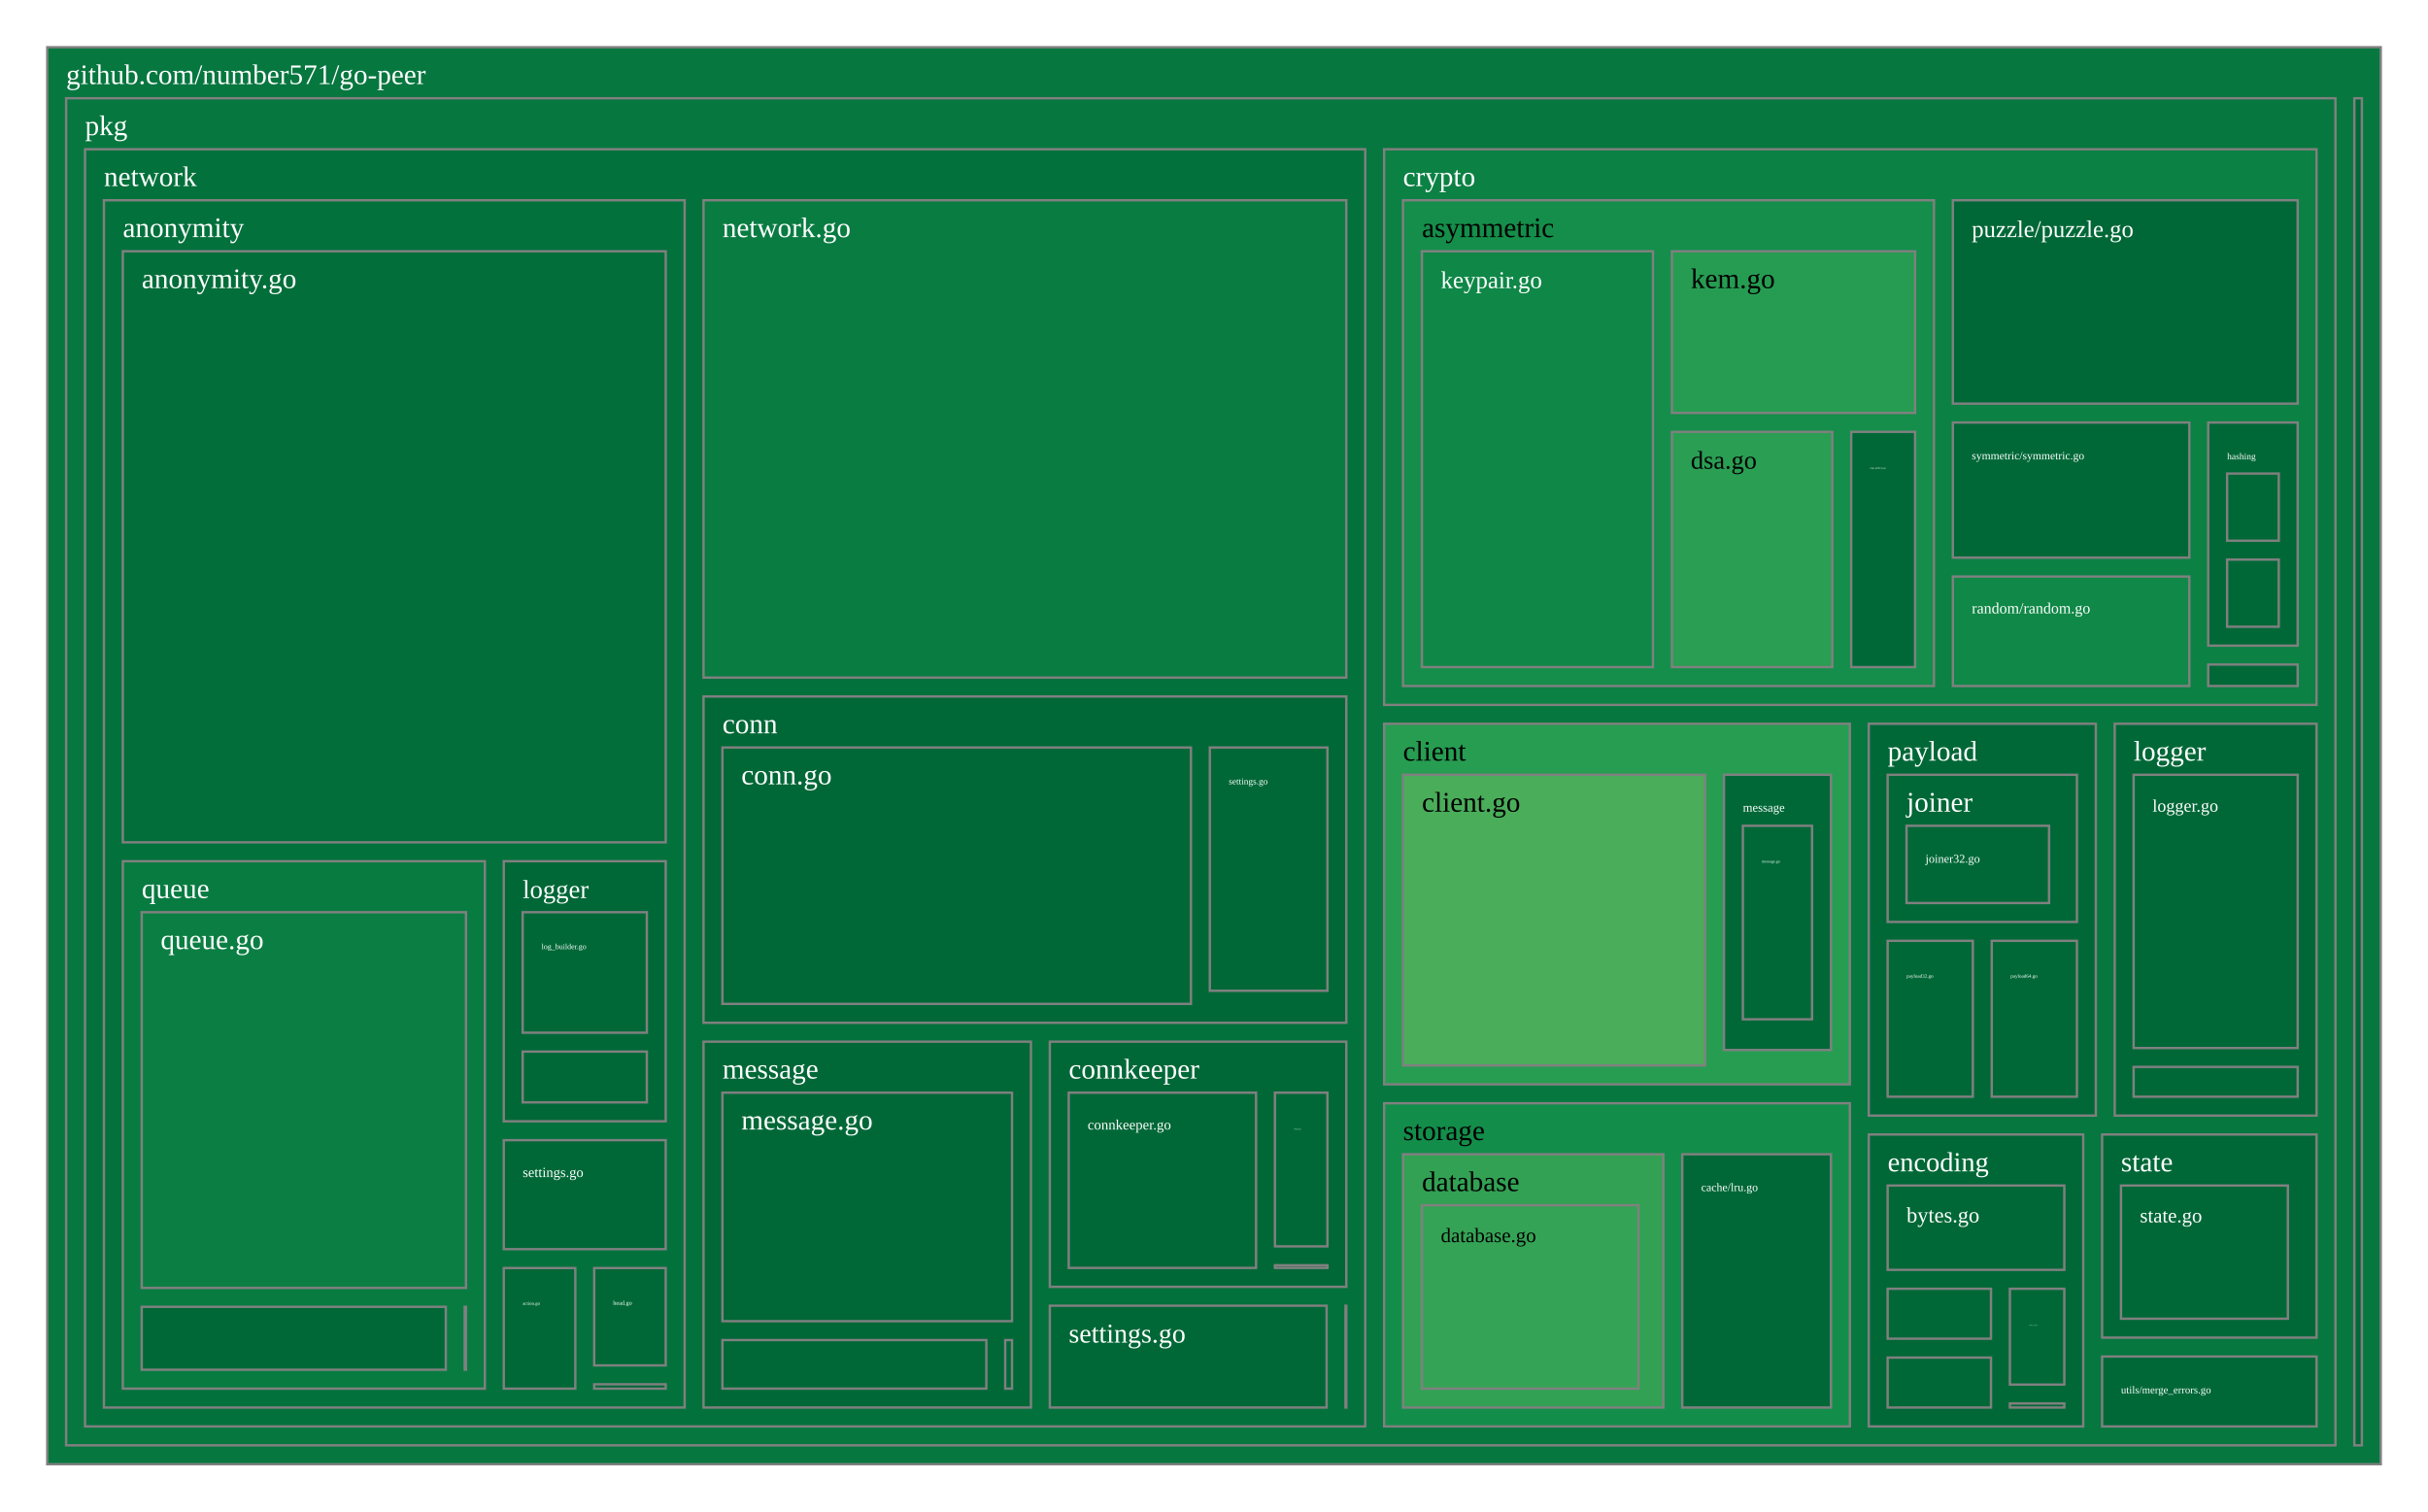
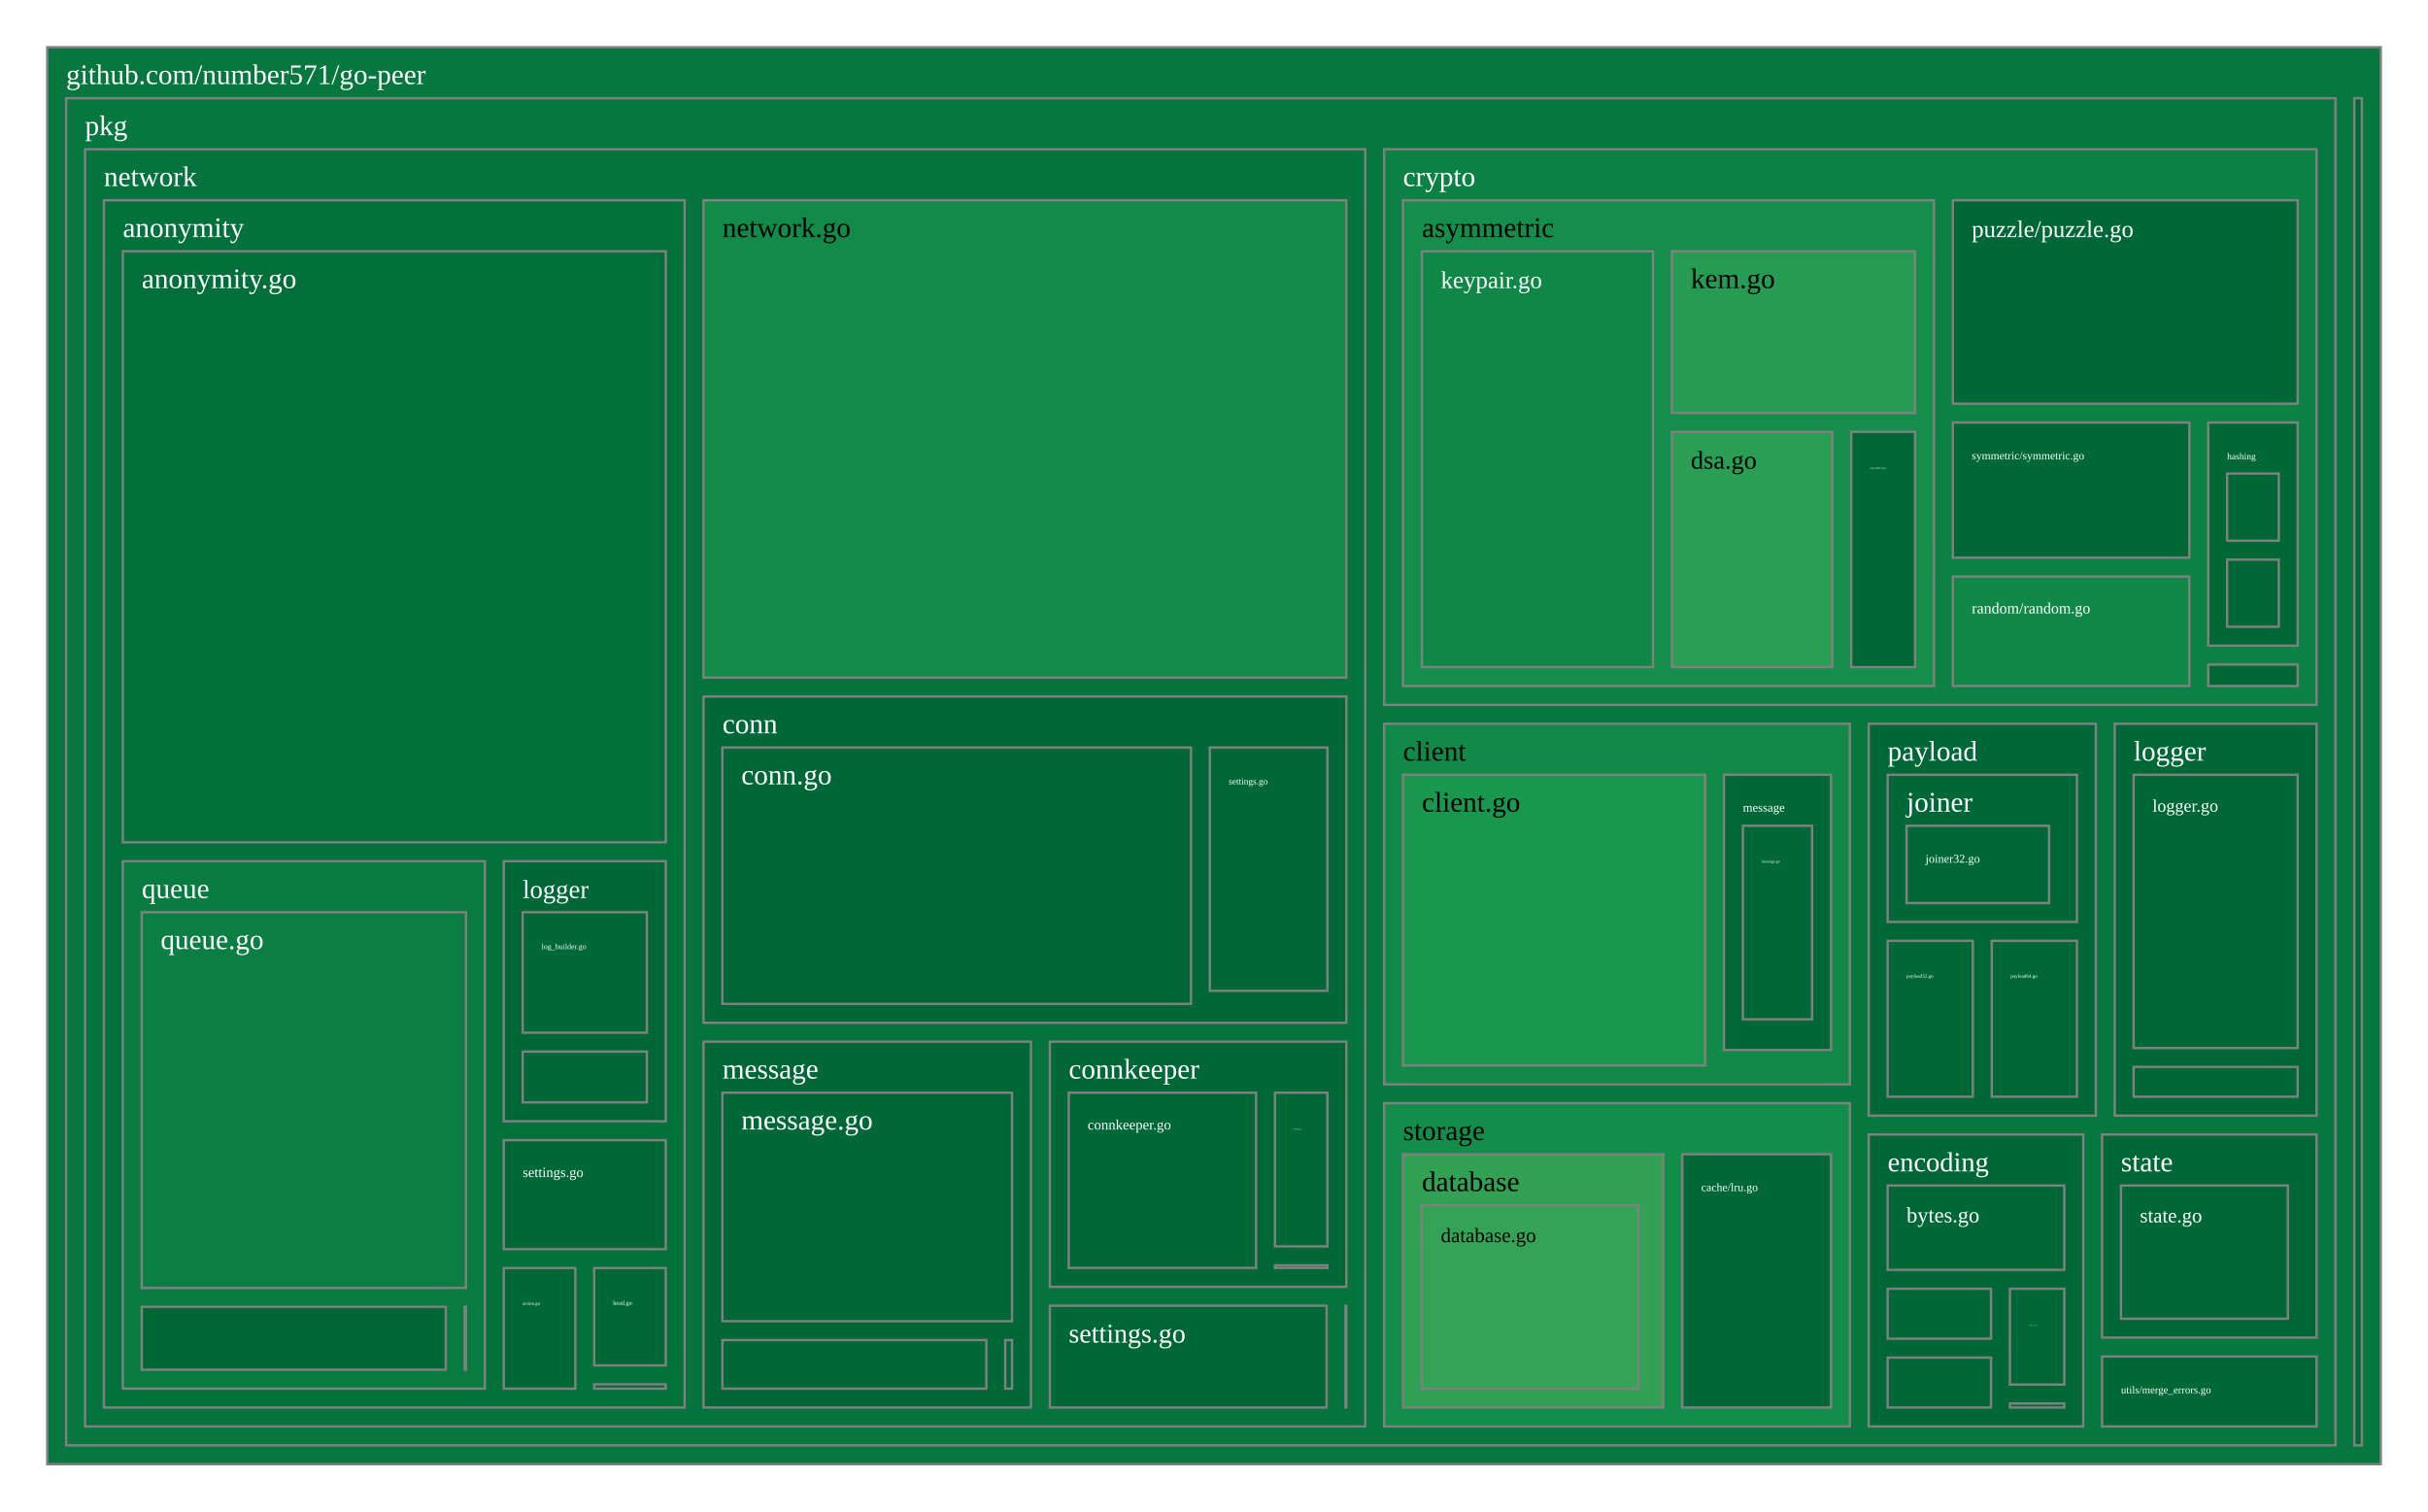
<svg xmlns="http://www.w3.org/2000/svg" viewBox="0 0 1028 640" style="background: white none repeat scroll 0% 0%;">
  <g>
    <rect x="20" y="20" width="988" height="600" style="fill: rgb(6, 119, 63);opacity:1;fill-opacity:1.00;stroke:rgb(128,128,128);stroke-width:1px;stroke-opacity:1.00;" />
    <text data-notex="1" text-anchor="start" transform="translate(28,35.6) scale(1)" style="font-family: Open Sans, verdana, arial, sans-serif !important; font-size: 12px; fill: rgb(255, 255, 255); fill-opacity: 1.00; white-space: pre;" data-math="N">github.com/number571/go-peer</text>
  </g>
  <g>
    <rect x="28" y="41.6" width="960.815" height="570.4" style="fill: rgb(6, 119, 63);opacity:1;fill-opacity:1.00;stroke:rgb(128,128,128);stroke-width:1px;stroke-opacity:1.00;" />
    <text data-notex="1" text-anchor="start" transform="translate(36,57.2) scale(1)" style="font-family: Open Sans, verdana, arial, sans-serif !important; font-size: 12px; fill: rgb(255, 255, 255); fill-opacity: 1.00; white-space: pre;" data-math="N">pkg</text>
  </g>
  <g>
    <rect x="996.815" y="41.6" width="3.185" height="570.4" style="fill: rgb(0, 104, 55);opacity:1;fill-opacity:1.00;stroke:rgb(128,128,128);stroke-width:1px;stroke-opacity:1.00;" />
  </g>
  <g>
-     <rect x="586.026" y="306.471" width="197.194" height="152.686" style="fill: rgb(39, 157, 82);opacity:1;fill-opacity:1.00;stroke:rgb(128,128,128);stroke-width:1px;stroke-opacity:1.00;" />
+     <rect x="586.026" y="306.471" width="197.194" height="152.686" style="fill: rgb(17, 138, 72);opacity:1;fill-opacity:1.00;stroke:rgb(128,128,128);stroke-width:1px;stroke-opacity:1.00;" />
    <text data-notex="1" text-anchor="start" transform="translate(594.0263,322.0706) scale(1)" style="font-family: Open Sans, verdana, arial, sans-serif !important; font-size: 12px; fill: rgb(0, 0, 0); fill-opacity: 1.00; white-space: pre;" data-math="N">client</text>
  </g>
  <g>
    <rect x="586.026" y="63.2" width="394.788" height="235.271" style="fill: rgb(12, 129, 68);opacity:1;fill-opacity:1.00;stroke:rgb(128,128,128);stroke-width:1px;stroke-opacity:1.00;" />
    <text data-notex="1" text-anchor="start" transform="translate(594.0263,78.8) scale(1)" style="font-family: Open Sans, verdana, arial, sans-serif !important; font-size: 12px; fill: rgb(255, 255, 255); fill-opacity: 1.00; white-space: pre;" data-math="N">crypto</text>
  </g>
  <g>
    <rect x="791.22" y="480.387" width="90.797" height="123.613" style="fill: rgb(0, 104, 55);opacity:1;fill-opacity:1.00;stroke:rgb(128,128,128);stroke-width:1px;stroke-opacity:1.00;" />
    <text data-notex="1" text-anchor="start" transform="translate(799.2204,495.9873) scale(0.973922)" style="font-family: Open Sans, verdana, arial, sans-serif !important; font-size: 12px; fill: rgb(255, 255, 255); fill-opacity: 1.00; white-space: pre;" data-math="N">encoding</text>
  </g>
  <g>
    <rect x="895.358" y="306.471" width="85.457" height="165.917" style="fill: rgb(0, 104, 55);opacity:1;fill-opacity:1.00;stroke:rgb(128,128,128);stroke-width:1px;stroke-opacity:1.00;" />
    <text data-notex="1" text-anchor="start" transform="translate(903.358,322.0706) scale(1)" style="font-family: Open Sans, verdana, arial, sans-serif !important; font-size: 12px; fill: rgb(255, 255, 255); fill-opacity: 1.00; white-space: pre;" data-math="N">logger</text>
  </g>
  <g>
-     <rect x="36" y="63.2" width="542.026" height="540.8" style="fill: rgb(3, 113, 59);opacity:1;fill-opacity:1.00;stroke:rgb(128,128,128);stroke-width:1px;stroke-opacity:1.00;" />
+     <rect x="36" y="63.2" width="542.026" height="540.8" style="fill: rgb(4, 115, 61);opacity:1;fill-opacity:1.00;stroke:rgb(128,128,128);stroke-width:1px;stroke-opacity:1.00;" />
    <text data-notex="1" text-anchor="start" transform="translate(44,78.8) scale(1)" style="font-family: Open Sans, verdana, arial, sans-serif !important; font-size: 12px; fill: rgb(255, 255, 255); fill-opacity: 1.00; white-space: pre;" data-math="N">network</text>
  </g>
  <g>
    <rect x="791.22" y="306.471" width="96.138" height="165.917" style="fill: rgb(0, 104, 55);opacity:1;fill-opacity:1.00;stroke:rgb(128,128,128);stroke-width:1px;stroke-opacity:1.00;" />
    <text data-notex="1" text-anchor="start" transform="translate(799.2204,322.0706) scale(1)" style="font-family: Open Sans, verdana, arial, sans-serif !important; font-size: 12px; fill: rgb(255, 255, 255); fill-opacity: 1.00; white-space: pre;" data-math="N">payload</text>
  </g>
  <g>
    <rect x="890.018" y="480.387" width="90.797" height="86.009" style="fill: rgb(0, 104, 55);opacity:1;fill-opacity:1.00;stroke:rgb(128,128,128);stroke-width:1px;stroke-opacity:1.00;" />
    <text data-notex="1" text-anchor="start" transform="translate(898.0176,495.9873) scale(1)" style="font-family: Open Sans, verdana, arial, sans-serif !important; font-size: 12px; fill: rgb(255, 255, 255); fill-opacity: 1.00; white-space: pre;" data-math="N">state</text>
  </g>
  <g>
    <rect x="586.026" y="467.156" width="197.194" height="136.844" style="fill: rgb(19, 141, 74);opacity:1;fill-opacity:1.00;stroke:rgb(128,128,128);stroke-width:1px;stroke-opacity:1.00;" />
    <text data-notex="1" text-anchor="start" transform="translate(594.0263,482.7564) scale(1)" style="font-family: Open Sans, verdana, arial, sans-serif !important; font-size: 12px; fill: rgb(0, 0, 0); fill-opacity: 1.00; white-space: pre;" data-math="N">storage</text>
  </g>
  <g>
    <rect x="890.018" y="574.396" width="90.797" height="29.604" style="fill: rgb(0, 104, 55);opacity:1;fill-opacity:1.00;stroke:rgb(128,128,128);stroke-width:1px;stroke-opacity:1.00;" />
    <text data-notex="1" text-anchor="start" transform="translate(898.0176,589.9964) scale(0.371018)" style="font-family: Open Sans, verdana, arial, sans-serif !important; font-size: 12px; fill: rgb(255, 255, 255); fill-opacity: 1.00; white-space: pre;" data-math="N">utils/merge_errors.go</text>
  </g>
  <g>
-     <rect x="594.026" y="328.071" width="127.9" height="123.086" style="fill: rgb(74, 173, 90);opacity:1;fill-opacity:1.00;stroke:rgb(128,128,128);stroke-width:1px;stroke-opacity:1.00;" />
+     <rect x="594.026" y="328.071" width="127.9" height="123.086" style="fill: rgb(25, 151, 79);opacity:1;fill-opacity:1.00;stroke:rgb(128,128,128);stroke-width:1px;stroke-opacity:1.00;" />
    <text data-notex="1" text-anchor="start" transform="translate(602.0263,343.6706) scale(1)" style="font-family: Open Sans, verdana, arial, sans-serif !important; font-size: 12px; fill: rgb(0, 0, 0); fill-opacity: 1.00; white-space: pre;" data-math="N">client.go</text>
  </g>
  <g>
    <rect x="729.926" y="328.071" width="45.294" height="116.532" style="fill: rgb(0, 104, 55);opacity:1;fill-opacity:1.00;stroke:rgb(128,128,128);stroke-width:1px;stroke-opacity:1.00;" />
    <text data-notex="1" text-anchor="start" transform="translate(737.9263,343.6706) scale(0.435924)" style="font-family: Open Sans, verdana, arial, sans-serif !important; font-size: 12px; fill: rgb(255, 255, 255); fill-opacity: 1.00; white-space: pre;" data-math="N">message</text>
  </g>
  <g>
    <rect x="594.026" y="84.8" width="224.806" height="205.671" style="fill: rgb(20, 142, 74);opacity:1;fill-opacity:1.00;stroke:rgb(128,128,128);stroke-width:1px;stroke-opacity:1.00;" />
    <text data-notex="1" text-anchor="start" transform="translate(602.0263,100.4) scale(1)" style="font-family: Open Sans, verdana, arial, sans-serif !important; font-size: 12px; fill: rgb(0, 0, 0); fill-opacity: 1.00; white-space: pre;" data-math="N">asymmetric</text>
  </g>
  <g>
    <rect x="934.948" y="178.917" width="37.867" height="94.475" style="fill: rgb(0, 104, 55);opacity:1;fill-opacity:1.00;stroke:rgb(128,128,128);stroke-width:1px;stroke-opacity:1.00;" />
    <text data-notex="1" text-anchor="start" transform="translate(942.9477,194.5168) scale(0.325402)" style="font-family: Open Sans, verdana, arial, sans-serif !important; font-size: 12px; fill: rgb(255, 255, 255); fill-opacity: 1.00; white-space: pre;" data-math="N">hashing</text>
  </g>
  <g>
    <rect x="934.948" y="281.391" width="37.867" height="9.079" style="fill: rgb(0, 104, 55);opacity:1;fill-opacity:1.00;stroke:rgb(128,128,128);stroke-width:1px;stroke-opacity:1.00;" />
  </g>
  <g>
    <rect x="826.833" y="84.8" width="145.982" height="86.117" style="fill: rgb(0, 104, 55);opacity:1;fill-opacity:1.00;stroke:rgb(128,128,128);stroke-width:1px;stroke-opacity:1.00;" />
    <text data-notex="1" text-anchor="start" transform="translate(834.8326,100.4) scale(0.846238)" style="font-family: Open Sans, verdana, arial, sans-serif !important; font-size: 12px; fill: rgb(255, 255, 255); fill-opacity: 1.00; white-space: pre;" data-math="N">puzzle/puzzle.go</text>
  </g>
  <g>
    <rect x="826.833" y="244.128" width="100.115" height="46.343" style="fill: rgb(16, 136, 71);opacity:1;fill-opacity:1.00;stroke:rgb(128,128,128);stroke-width:1px;stroke-opacity:1.00;" />
    <text data-notex="1" text-anchor="start" transform="translate(834.8326,259.728) scale(0.547624)" style="font-family: Open Sans, verdana, arial, sans-serif !important; font-size: 12px; fill: rgb(255, 255, 255); fill-opacity: 1.00; white-space: pre;" data-math="N">random/random.go</text>
  </g>
  <g>
    <rect x="826.833" y="178.917" width="100.115" height="57.211" style="fill: rgb(0, 104, 55);opacity:1;fill-opacity:1.00;stroke:rgb(128,128,128);stroke-width:1px;stroke-opacity:1.00;" />
    <text data-notex="1" text-anchor="start" transform="translate(834.8326,194.5168) scale(0.398272)" style="font-family: Open Sans, verdana, arial, sans-serif !important; font-size: 12px; fill: rgb(255, 255, 255); fill-opacity: 1.00; white-space: pre;" data-math="N">symmetric/symmetric.go</text>
  </g>
  <g>
    <rect x="799.22" y="501.987" width="74.797" height="35.72" style="fill: rgb(0, 104, 55);opacity:1;fill-opacity:1.00;stroke:rgb(128,128,128);stroke-width:1px;stroke-opacity:1.00;" />
    <text data-notex="1" text-anchor="start" transform="translate(807.2204,517.5873) scale(0.765588)" style="font-family: Open Sans, verdana, arial, sans-serif !important; font-size: 12px; fill: rgb(255, 255, 255); fill-opacity: 1.00; white-space: pre;" data-math="N">bytes.go</text>
  </g>
  <g>
    <rect x="850.969" y="594.285" width="23.049" height="1.715" style="fill: rgb(0, 104, 55);opacity:1;fill-opacity:1.00;stroke:rgb(128,128,128);stroke-width:1px;stroke-opacity:1.00;" />
  </g>
  <g>
    <rect x="799.22" y="545.707" width="43.748" height="21.146" style="fill: rgb(0, 104, 55);opacity:1;fill-opacity:1.00;stroke:rgb(128,128,128);stroke-width:1px;stroke-opacity:1.00;" />
  </g>
  <g>
    <rect x="799.22" y="574.854" width="43.748" height="21.146" style="fill: rgb(0, 104, 55);opacity:1;fill-opacity:1.00;stroke:rgb(128,128,128);stroke-width:1px;stroke-opacity:1.00;" />
  </g>
  <g>
    <rect x="850.969" y="545.707" width="23.049" height="40.577" style="fill: rgb(0, 104, 55);opacity:1;fill-opacity:1.00;stroke:rgb(128,128,128);stroke-width:1px;stroke-opacity:1.00;" />
    <text data-notex="1" text-anchor="start" transform="translate(858.9686,561.307) scale(0.043192)" style="font-family: Open Sans, verdana, arial, sans-serif !important; font-size: 12px; fill: rgb(255, 255, 255); fill-opacity: 1.00; white-space: pre;" data-math="N">serialize_yaml.go</text>
  </g>
  <g>
    <rect x="903.358" y="328.071" width="69.457" height="115.7" style="fill: rgb(0, 104, 55);opacity:1;fill-opacity:1.00;stroke:rgb(128,128,128);stroke-width:1px;stroke-opacity:1.00;" />
    <text data-notex="1" text-anchor="start" transform="translate(911.358,343.6706) scale(0.618713)" style="font-family: Open Sans, verdana, arial, sans-serif !important; font-size: 12px; fill: rgb(255, 255, 255); fill-opacity: 1.00; white-space: pre;" data-math="N">logger.go</text>
  </g>
  <g>
    <rect x="903.358" y="451.771" width="69.457" height="12.617" style="fill: rgb(0, 104, 55);opacity:1;fill-opacity:1.00;stroke:rgb(128,128,128);stroke-width:1px;stroke-opacity:1.00;" />
  </g>
  <g>
    <rect x="44" y="84.8" width="245.868" height="511.2" style="fill: rgb(3, 113, 60);opacity:1;fill-opacity:1.00;stroke:rgb(128,128,128);stroke-width:1px;stroke-opacity:1.00;" />
    <text data-notex="1" text-anchor="start" transform="translate(52,100.4) scale(1)" style="font-family: Open Sans, verdana, arial, sans-serif !important; font-size: 12px; fill: rgb(255, 255, 255); fill-opacity: 1.00; white-space: pre;" data-math="N">anonymity</text>
  </g>
  <g>
    <rect x="297.868" y="294.916" width="272.158" height="138.168" style="fill: rgb(0, 104, 55);opacity:1;fill-opacity:1.00;stroke:rgb(128,128,128);stroke-width:1px;stroke-opacity:1.00;" />
    <text data-notex="1" text-anchor="start" transform="translate(305.8679,310.5161) scale(1)" style="font-family: Open Sans, verdana, arial, sans-serif !important; font-size: 12px; fill: rgb(255, 255, 255); fill-opacity: 1.00; white-space: pre;" data-math="N">conn</text>
  </g>
  <g>
    <rect x="444.493" y="441.084" width="125.533" height="103.805" style="fill: rgb(0, 104, 55);opacity:1;fill-opacity:1.00;stroke:rgb(128,128,128);stroke-width:1px;stroke-opacity:1.00;" />
    <text data-notex="1" text-anchor="start" transform="translate(452.4928,456.6839) scale(1)" style="font-family: Open Sans, verdana, arial, sans-serif !important; font-size: 12px; fill: rgb(255, 255, 255); fill-opacity: 1.00; white-space: pre;" data-math="N">connkeeper</text>
  </g>
  <g>
    <rect x="569.68" y="552.889" width="0.346" height="43.111" style="fill: rgb(0, 104, 55);opacity:1;fill-opacity:1.00;stroke:rgb(128,128,128);stroke-width:1px;stroke-opacity:1.00;" />
  </g>
  <g>
    <rect x="297.868" y="441.084" width="138.625" height="154.916" style="fill: rgb(0, 104, 55);opacity:1;fill-opacity:1.00;stroke:rgb(128,128,128);stroke-width:1px;stroke-opacity:1.00;" />
    <text data-notex="1" text-anchor="start" transform="translate(305.8679,456.6839) scale(1)" style="font-family: Open Sans, verdana, arial, sans-serif !important; font-size: 12px; fill: rgb(255, 255, 255); fill-opacity: 1.00; white-space: pre;" data-math="N">message</text>
  </g>
  <g>
-     <rect x="297.868" y="84.8" width="272.158" height="202.116" style="fill: rgb(9, 124, 66);opacity:1;fill-opacity:1.00;stroke:rgb(128,128,128);stroke-width:1px;stroke-opacity:1.00;" />
-     <text data-notex="1" text-anchor="start" transform="translate(305.8679,100.4) scale(1)" style="font-family: Open Sans, verdana, arial, sans-serif !important; font-size: 12px; fill: rgb(255, 255, 255); fill-opacity: 1.00; white-space: pre;" data-math="N">network.go</text>
+     <rect x="297.868" y="84.8" width="272.158" height="202.116" style="fill: rgb(18, 139, 73);opacity:1;fill-opacity:1.00;stroke:rgb(128,128,128);stroke-width:1px;stroke-opacity:1.00;" />
+     <text data-notex="1" text-anchor="start" transform="translate(305.8679,100.4) scale(1)" style="font-family: Open Sans, verdana, arial, sans-serif !important; font-size: 12px; fill: rgb(0, 0, 0); fill-opacity: 1.00; white-space: pre;" data-math="N">network.go</text>
  </g>
  <g>
    <rect x="444.493" y="552.889" width="117.188" height="43.111" style="fill: rgb(0, 104, 55);opacity:1;fill-opacity:1.00;stroke:rgb(128,128,128);stroke-width:1px;stroke-opacity:1.00;" />
    <text data-notex="1" text-anchor="start" transform="translate(452.4928,568.4891) scale(0.958216)" style="font-family: Open Sans, verdana, arial, sans-serif !important; font-size: 12px; fill: rgb(255, 255, 255); fill-opacity: 1.00; white-space: pre;" data-math="N">settings.go</text>
  </g>
  <g>
    <rect x="799.22" y="328.071" width="80.138" height="62.308" style="fill: rgb(0, 104, 55);opacity:1;fill-opacity:1.00;stroke:rgb(128,128,128);stroke-width:1px;stroke-opacity:1.00;" />
    <text data-notex="1" text-anchor="start" transform="translate(807.2204,343.6706) scale(1)" style="font-family: Open Sans, verdana, arial, sans-serif !important; font-size: 12px; fill: rgb(255, 255, 255); fill-opacity: 1.00; white-space: pre;" data-math="N">joiner</text>
  </g>
  <g>
    <rect x="799.22" y="398.379" width="36.069" height="66.009" style="fill: rgb(0, 104, 55);opacity:1;fill-opacity:1.00;stroke:rgb(128,128,128);stroke-width:1px;stroke-opacity:1.00;" />
    <text data-notex="1" text-anchor="start" transform="translate(807.2204,413.9787) scale(0.174208)" style="font-family: Open Sans, verdana, arial, sans-serif !important; font-size: 12px; fill: rgb(255, 255, 255); fill-opacity: 1.00; white-space: pre;" data-math="N">payload32.go</text>
  </g>
  <g>
    <rect x="843.289" y="398.379" width="36.069" height="66.009" style="fill: rgb(0, 104, 55);opacity:1;fill-opacity:1.00;stroke:rgb(128,128,128);stroke-width:1px;stroke-opacity:1.00;" />
    <text data-notex="1" text-anchor="start" transform="translate(851.2892,413.9787) scale(0.174208)" style="font-family: Open Sans, verdana, arial, sans-serif !important; font-size: 12px; fill: rgb(255, 255, 255); fill-opacity: 1.00; white-space: pre;" data-math="N">payload64.go</text>
  </g>
  <g>
    <rect x="898.018" y="501.987" width="70.657" height="56.409" style="fill: rgb(0, 104, 55);opacity:1;fill-opacity:1.00;stroke:rgb(128,128,128);stroke-width:1px;stroke-opacity:1.00;" />
    <text data-notex="1" text-anchor="start" transform="translate(906.0176,517.5873) scale(0.711684)" style="font-family: Open Sans, verdana, arial, sans-serif !important; font-size: 12px; fill: rgb(255, 255, 255); fill-opacity: 1.00; white-space: pre;" data-math="N">state.go</text>
  </g>
  <g>
    <rect x="712.273" y="488.756" width="62.948" height="107.244" style="fill: rgb(0, 104, 55);opacity:1;fill-opacity:1.00;stroke:rgb(128,128,128);stroke-width:1px;stroke-opacity:1.00;" />
    <text data-notex="1" text-anchor="start" transform="translate(720.2726,504.3564) scale(0.407533)" style="font-family: Open Sans, verdana, arial, sans-serif !important; font-size: 12px; fill: rgb(255, 255, 255); fill-opacity: 1.00; white-space: pre;" data-math="N">cache/lru.go</text>
  </g>
  <g>
    <rect x="594.026" y="488.756" width="110.246" height="107.244" style="fill: rgb(50, 161, 84);opacity:1;fill-opacity:1.00;stroke:rgb(128,128,128);stroke-width:1px;stroke-opacity:1.00;" />
    <text data-notex="1" text-anchor="start" transform="translate(602.0263,504.3564) scale(1)" style="font-family: Open Sans, verdana, arial, sans-serif !important; font-size: 12px; fill: rgb(0, 0, 0); fill-opacity: 1.00; white-space: pre;" data-math="N">database</text>
  </g>
  <g>
    <rect x="737.926" y="349.671" width="29.294" height="81.935" style="fill: rgb(0, 104, 55);opacity:1;fill-opacity:1.00;stroke:rgb(128,128,128);stroke-width:1px;stroke-opacity:1.00;" />
    <text data-notex="1" text-anchor="start" transform="translate(745.9263,365.2706) scale(0.13848)" style="font-family: Open Sans, verdana, arial, sans-serif !important; font-size: 12px; fill: rgb(255, 255, 255); fill-opacity: 1.00; white-space: pre;" data-math="N">message.go</text>
  </g>
  <g>
    <rect x="707.869" y="182.86" width="67.923" height="99.61" style="fill: rgb(42, 158, 83);opacity:1;fill-opacity:1.00;stroke:rgb(128,128,128);stroke-width:1px;stroke-opacity:1.00;" />
    <text data-notex="1" text-anchor="start" transform="translate(715.8687,198.4601) scale(0.901435)" style="font-family: Open Sans, verdana, arial, sans-serif !important; font-size: 12px; fill: rgb(0, 0, 0); fill-opacity: 1.00; white-space: pre;" data-math="N">dsa.go</text>
  </g>
  <g>
    <rect x="707.869" y="106.4" width="102.964" height="68.46" style="fill: rgb(38, 156, 82);opacity:1;fill-opacity:1.00;stroke:rgb(128,128,128);stroke-width:1px;stroke-opacity:1.00;" />
    <text data-notex="1" text-anchor="start" transform="translate(715.8687,122) scale(1)" style="font-family: Open Sans, verdana, arial, sans-serif !important; font-size: 12px; fill: rgb(0, 0, 0); fill-opacity: 1.00; white-space: pre;" data-math="N">kem.go</text>
  </g>
  <g>
    <rect x="602.026" y="106.4" width="97.842" height="176.071" style="fill: rgb(15, 135, 71);opacity:1;fill-opacity:1.00;stroke:rgb(128,128,128);stroke-width:1px;stroke-opacity:1.00;" />
    <text data-notex="1" text-anchor="start" transform="translate(610.0263,122) scale(0.852526)" style="font-family: Open Sans, verdana, arial, sans-serif !important; font-size: 12px; fill: rgb(255, 255, 255); fill-opacity: 1.00; white-space: pre;" data-math="N">keypair.go</text>
  </g>
  <g>
    <rect x="783.791" y="182.86" width="27.041" height="99.61" style="fill: rgb(0, 104, 55);opacity:1;fill-opacity:1.00;stroke:rgb(128,128,128);stroke-width:1px;stroke-opacity:1.00;" />
    <text data-notex="1" text-anchor="start" transform="translate(791.7914,198.4601) scale(0.082152)" style="font-family: Open Sans, verdana, arial, sans-serif !important; font-size: 12px; fill: rgb(255, 255, 255); fill-opacity: 1.00; white-space: pre;" data-math="N">map_pubkeys.go</text>
  </g>
  <g>
    <rect x="942.948" y="200.517" width="21.867" height="28.437" style="fill: rgb(0, 104, 55);opacity:1;fill-opacity:1.00;stroke:rgb(128,128,128);stroke-width:1px;stroke-opacity:1.00;" />
  </g>
  <g>
    <rect x="942.948" y="236.954" width="21.867" height="28.437" style="fill: rgb(0, 104, 55);opacity:1;fill-opacity:1.00;stroke:rgb(128,128,128);stroke-width:1px;stroke-opacity:1.00;" />
  </g>
  <g>
    <rect x="213.294" y="536.937" width="30.287" height="51.063" style="fill: rgb(0, 104, 55);opacity:1;fill-opacity:1.00;stroke:rgb(128,128,128);stroke-width:1px;stroke-opacity:1.00;" />
    <text data-notex="1" text-anchor="start" transform="translate(221.294,552.5365) scale(0.165358)" style="font-family: Open Sans, verdana, arial, sans-serif !important; font-size: 12px; fill: rgb(255, 255, 255); fill-opacity: 1.00; white-space: pre;" data-math="N">action.go</text>
  </g>
  <g>
    <rect x="52" y="106.4" width="229.868" height="250.268" style="fill: rgb(2, 110, 58);opacity:1;fill-opacity:1.00;stroke:rgb(128,128,128);stroke-width:1px;stroke-opacity:1.00;" />
    <text data-notex="1" text-anchor="start" transform="translate(60,122) scale(1)" style="font-family: Open Sans, verdana, arial, sans-serif !important; font-size: 12px; fill: rgb(255, 255, 255); fill-opacity: 1.00; white-space: pre;" data-math="N">anonymity.go</text>
  </g>
  <g>
    <rect x="251.581" y="586.156" width="30.287" height="1.844" style="fill: rgb(0, 104, 55);opacity:1;fill-opacity:1.00;stroke:rgb(128,128,128);stroke-width:1px;stroke-opacity:1.00;" />
  </g>
  <g>
    <rect x="251.581" y="536.937" width="30.287" height="41.22" style="fill: rgb(0, 104, 55);opacity:1;fill-opacity:1.00;stroke:rgb(128,128,128);stroke-width:1px;stroke-opacity:1.00;" />
    <text data-notex="1" text-anchor="start" transform="translate(259.5809,552.5365) scale(0.212603)" style="font-family: Open Sans, verdana, arial, sans-serif !important; font-size: 12px; fill: rgb(255, 255, 255); fill-opacity: 1.00; white-space: pre;" data-math="N">head.go</text>
  </g>
  <g>
    <rect x="213.294" y="364.668" width="68.574" height="110.127" style="fill: rgb(0, 104, 55);opacity:1;fill-opacity:1.00;stroke:rgb(128,128,128);stroke-width:1px;stroke-opacity:1.00;" />
    <text data-notex="1" text-anchor="start" transform="translate(221.294,380.268) scale(0.912741)" style="font-family: Open Sans, verdana, arial, sans-serif !important; font-size: 12px; fill: rgb(255, 255, 255); fill-opacity: 1.00; white-space: pre;" data-math="N">logger</text>
  </g>
  <g>
    <rect x="52" y="364.668" width="153.294" height="223.332" style="fill: rgb(8, 123, 65);opacity:1;fill-opacity:1.00;stroke:rgb(128,128,128);stroke-width:1px;stroke-opacity:1.00;" />
    <text data-notex="1" text-anchor="start" transform="translate(60,380.268) scale(1)" style="font-family: Open Sans, verdana, arial, sans-serif !important; font-size: 12px; fill: rgb(255, 255, 255); fill-opacity: 1.00; white-space: pre;" data-math="N">queue</text>
  </g>
  <g>
    <rect x="213.294" y="482.795" width="68.574" height="46.142" style="fill: rgb(0, 104, 55);opacity:1;fill-opacity:1.00;stroke:rgb(128,128,128);stroke-width:1px;stroke-opacity:1.00;" />
    <text data-notex="1" text-anchor="start" transform="translate(221.294,498.395) scale(0.497859)" style="font-family: Open Sans, verdana, arial, sans-serif !important; font-size: 12px; fill: rgb(255, 255, 255); fill-opacity: 1.00; white-space: pre;" data-math="N">settings.go</text>
  </g>
  <g>
    <rect x="305.868" y="316.516" width="198.374" height="108.568" style="fill: rgb(0, 104, 55);opacity:1;fill-opacity:1.00;stroke:rgb(128,128,128);stroke-width:1px;stroke-opacity:1.00;" />
    <text data-notex="1" text-anchor="start" transform="translate(313.8679,332.1161) scale(1)" style="font-family: Open Sans, verdana, arial, sans-serif !important; font-size: 12px; fill: rgb(255, 255, 255); fill-opacity: 1.00; white-space: pre;" data-math="N">conn.go</text>
  </g>
  <g>
    <rect x="512.242" y="316.516" width="49.785" height="103.017" style="fill: rgb(0, 104, 55);opacity:1;fill-opacity:1.00;stroke:rgb(128,128,128);stroke-width:1px;stroke-opacity:1.00;" />
    <text data-notex="1" text-anchor="start" transform="translate(520.2416,332.1161) scale(0.31993)" style="font-family: Open Sans, verdana, arial, sans-serif !important; font-size: 12px; fill: rgb(255, 255, 255); fill-opacity: 1.00; white-space: pre;" data-math="N">settings.go</text>
  </g>
  <g>
    <rect x="452.493" y="462.684" width="79.311" height="74.205" style="fill: rgb(0, 104, 55);opacity:1;fill-opacity:1.00;stroke:rgb(128,128,128);stroke-width:1px;stroke-opacity:1.00;" />
    <text data-notex="1" text-anchor="start" transform="translate(460.4928,478.2839) scale(0.507296)" style="font-family: Open Sans, verdana, arial, sans-serif !important; font-size: 12px; fill: rgb(255, 255, 255); fill-opacity: 1.00; white-space: pre;" data-math="N">connkeeper.go</text>
  </g>
  <g>
    <rect x="539.803" y="535.755" width="22.223" height="1.134" style="fill: rgb(0, 104, 55);opacity:1;fill-opacity:1.00;stroke:rgb(128,128,128);stroke-width:1px;stroke-opacity:1.00;" />
  </g>
  <g>
    <rect x="539.803" y="462.684" width="22.223" height="65.071" style="fill: rgb(0, 104, 55);opacity:1;fill-opacity:1.00;stroke:rgb(128,128,128);stroke-width:1px;stroke-opacity:1.00;" />
    <text data-notex="1" text-anchor="start" transform="translate(547.8034,478.2839) scale(0.058929)" style="font-family: Open Sans, verdana, arial, sans-serif !important; font-size: 12px; fill: rgb(255, 255, 255); fill-opacity: 1.00; white-space: pre;" data-math="N">settings.go</text>
  </g>
  <g>
    <rect x="425.607" y="567.432" width="2.885" height="20.568" style="fill: rgb(0, 104, 55);opacity:1;fill-opacity:1.00;stroke:rgb(128,128,128);stroke-width:1px;stroke-opacity:1.00;" />
  </g>
  <g>
    <rect x="305.868" y="462.684" width="122.625" height="96.748" style="fill: rgb(0, 104, 55);opacity:1;fill-opacity:1.00;stroke:rgb(128,128,128);stroke-width:1px;stroke-opacity:1.00;" />
    <text data-notex="1" text-anchor="start" transform="translate(313.8679,478.2839) scale(1)" style="font-family: Open Sans, verdana, arial, sans-serif !important; font-size: 12px; fill: rgb(255, 255, 255); fill-opacity: 1.00; white-space: pre;" data-math="N">message.go</text>
  </g>
  <g>
    <rect x="305.868" y="567.432" width="111.74" height="20.568" style="fill: rgb(0, 104, 55);opacity:1;fill-opacity:1.00;stroke:rgb(128,128,128);stroke-width:1px;stroke-opacity:1.00;" />
  </g>
  <g>
    <rect x="807.22" y="349.671" width="60.341" height="32.708" style="fill: rgb(0, 104, 55);opacity:1;fill-opacity:1.00;stroke:rgb(128,128,128);stroke-width:1px;stroke-opacity:1.00;" />
    <text data-notex="1" text-anchor="start" transform="translate(815.2204,365.2706) scale(0.419894)" style="font-family: Open Sans, verdana, arial, sans-serif !important; font-size: 12px; fill: rgb(255, 255, 255); fill-opacity: 1.00; white-space: pre;" data-math="N">joiner32.go</text>
  </g>
  <g>
    <rect x="602.026" y="510.356" width="91.69" height="77.644" style="fill: rgb(53, 163, 85);opacity:1;fill-opacity:1.00;stroke:rgb(128,128,128);stroke-width:1px;stroke-opacity:1.00;" />
    <text data-notex="1" text-anchor="start" transform="translate(610.0263,525.9564) scale(0.716763)" style="font-family: Open Sans, verdana, arial, sans-serif !important; font-size: 12px; fill: rgb(0, 0, 0); fill-opacity: 1.00; white-space: pre;" data-math="N">database.go</text>
  </g>
  <g>
    <rect x="221.294" y="386.268" width="52.574" height="51.018" style="fill: rgb(0, 104, 55);opacity:1;fill-opacity:1.00;stroke:rgb(128,128,128);stroke-width:1px;stroke-opacity:1.00;" />
    <text data-notex="1" text-anchor="start" transform="translate(229.294,401.868) scale(0.272127)" style="font-family: Open Sans, verdana, arial, sans-serif !important; font-size: 12px; fill: rgb(255, 255, 255); fill-opacity: 1.00; white-space: pre;" data-math="N">log_builder.go</text>
  </g>
  <g>
    <rect x="221.294" y="445.286" width="52.574" height="21.509" style="fill: rgb(0, 104, 55);opacity:1;fill-opacity:1.00;stroke:rgb(128,128,128);stroke-width:1px;stroke-opacity:1.00;" />
  </g>
  <g>
    <rect x="196.747" y="553.359" width="0.547" height="26.641" style="fill: rgb(0, 104, 55);opacity:1;fill-opacity:1.00;stroke:rgb(128,128,128);stroke-width:1px;stroke-opacity:1.00;" />
  </g>
  <g>
    <rect x="60" y="386.268" width="137.294" height="159.091" style="fill: rgb(11, 127, 67);opacity:1;fill-opacity:1.00;stroke:rgb(128,128,128);stroke-width:1px;stroke-opacity:1.00;" />
    <text data-notex="1" text-anchor="start" transform="translate(68,401.868) scale(1)" style="font-family: Open Sans, verdana, arial, sans-serif !important; font-size: 12px; fill: rgb(255, 255, 255); fill-opacity: 1.00; white-space: pre;" data-math="N">queue.go</text>
  </g>
  <g>
    <rect x="60" y="553.359" width="128.747" height="26.641" style="fill: rgb(0, 104, 55);opacity:1;fill-opacity:1.00;stroke:rgb(128,128,128);stroke-width:1px;stroke-opacity:1.00;" />
  </g>
</svg>
